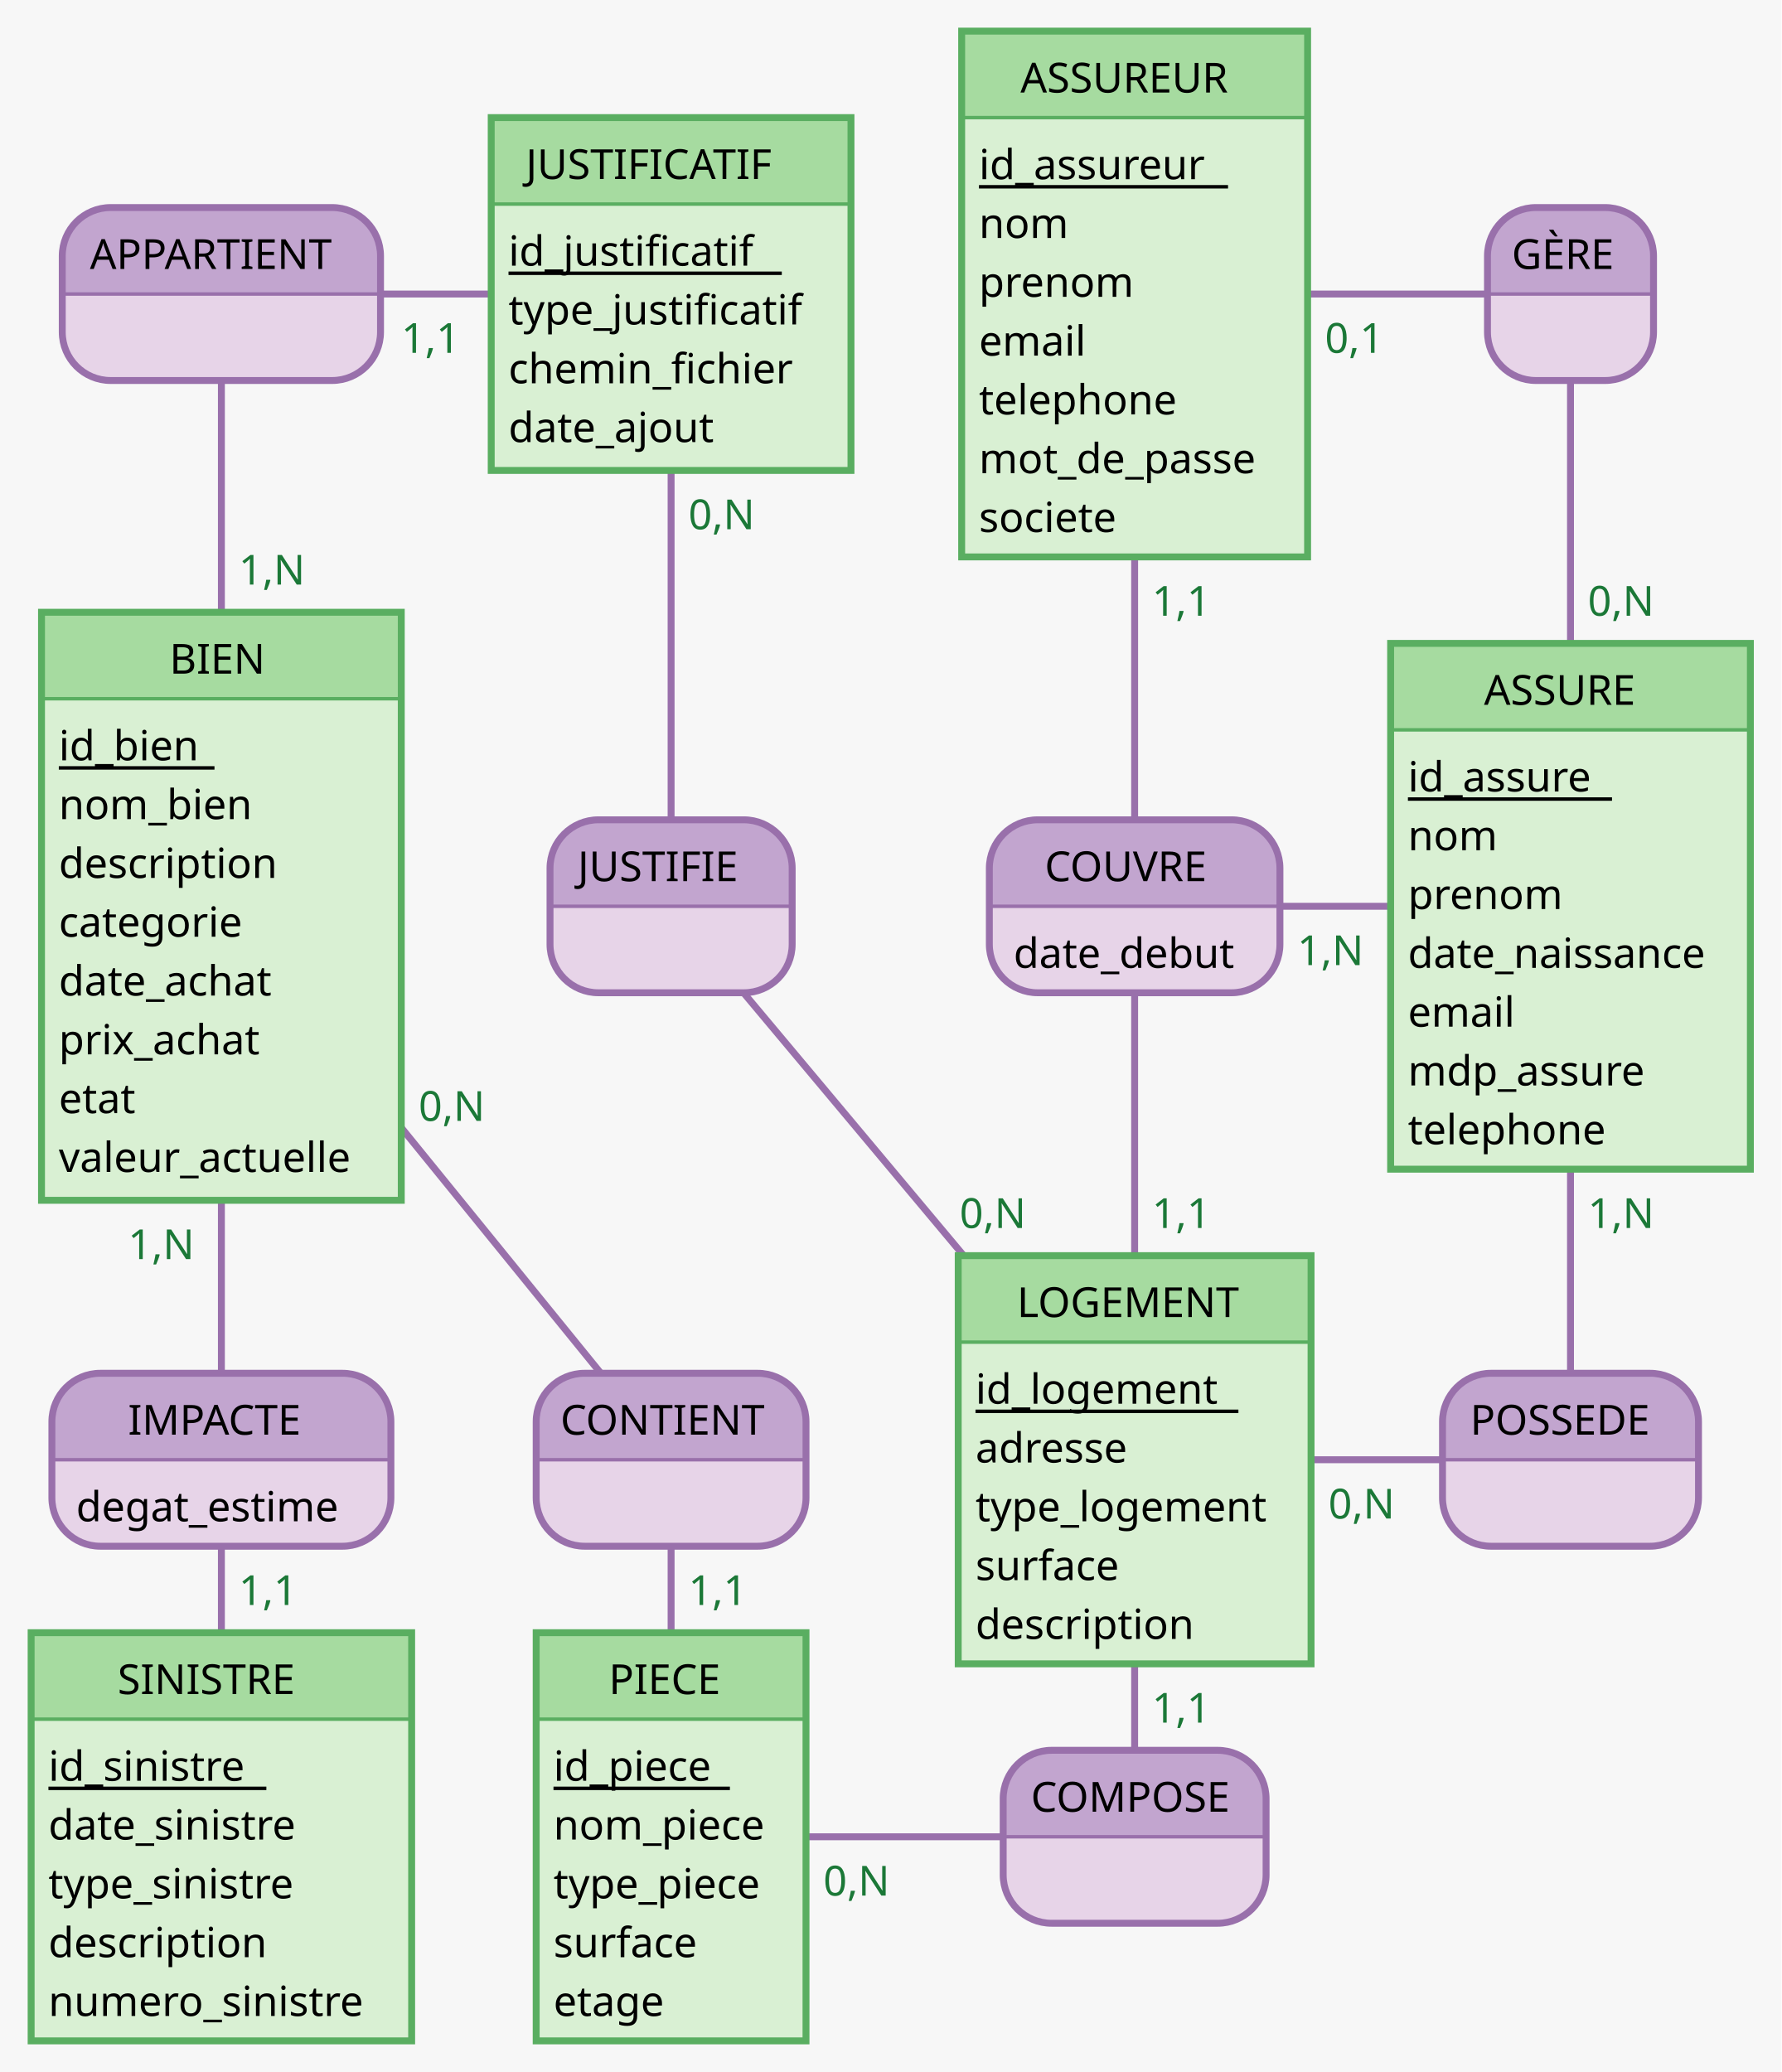
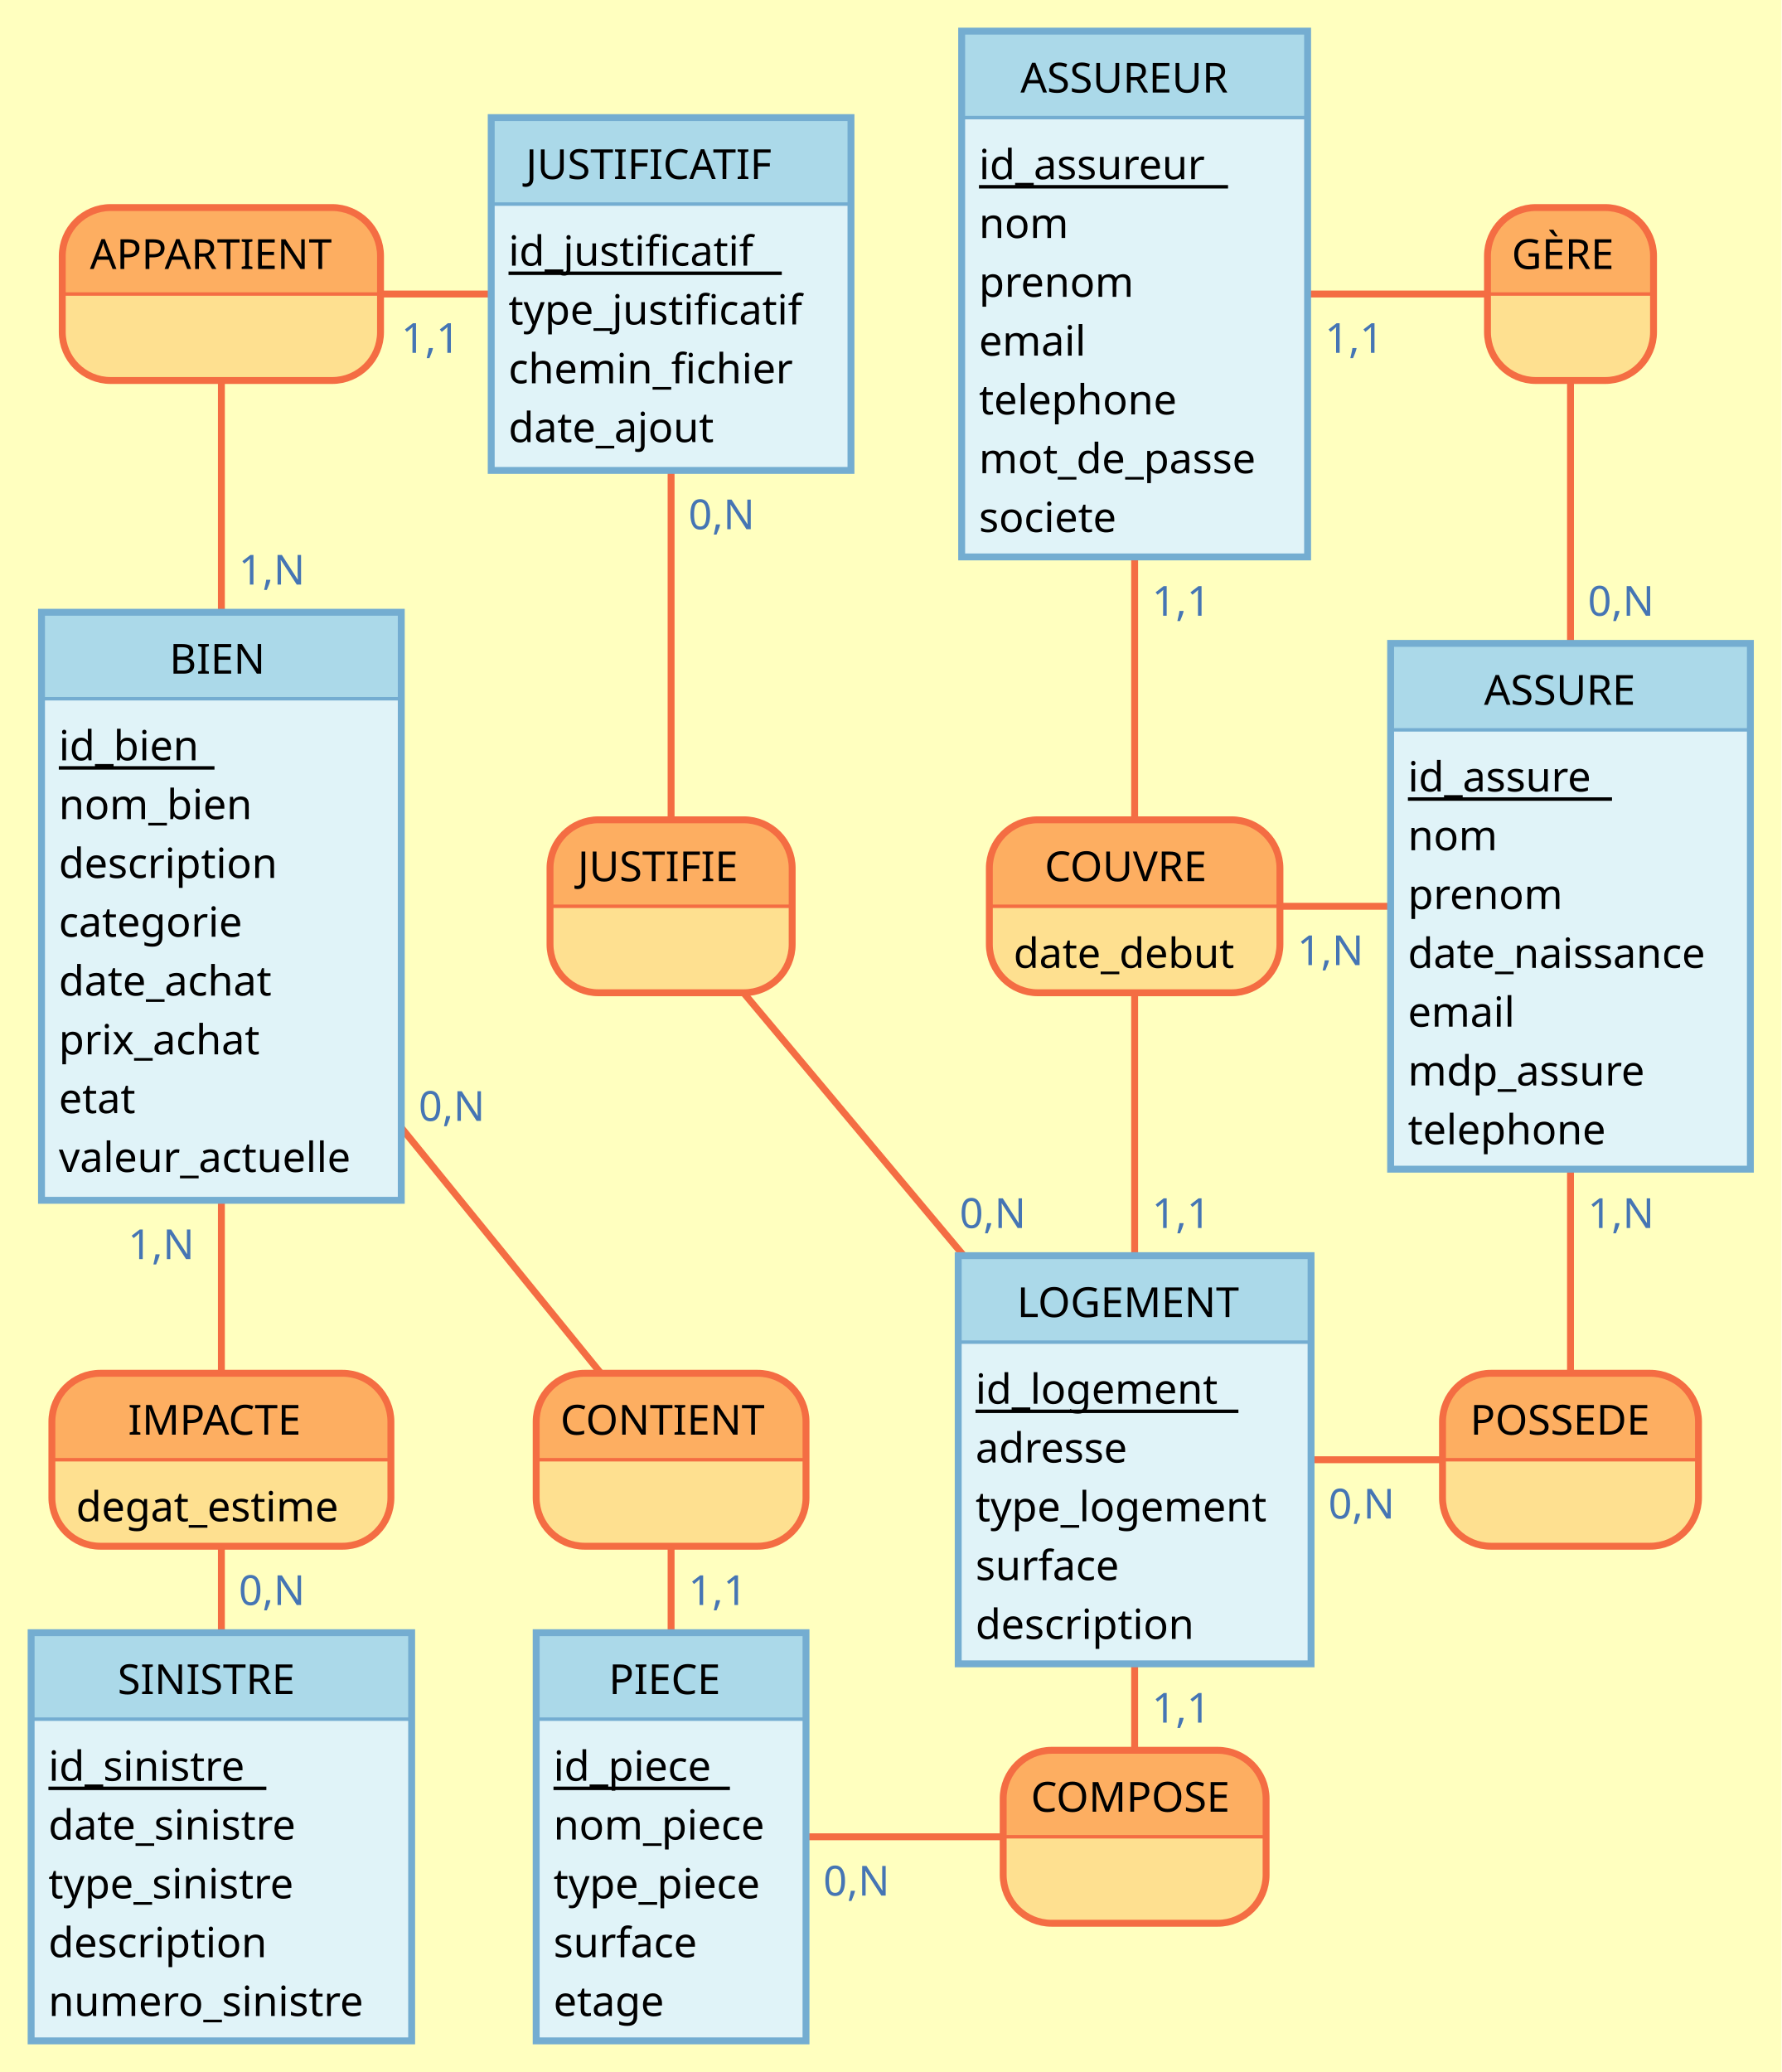
<svg xmlns="http://www.w3.org/2000/svg" width="515" height="599" viewBox="0 0 515 599">
-   <rect x="0" y="0" width="515" height="599" fill="#f7f7f7" stroke="none" stroke-width="0" />
-   <g>
-     <line x1="64" y1="262" x2="64" y2="85" stroke="#9970ab" stroke-width="2" />
-     <line x1="194" y1="85" x2="64" y2="85" stroke="#9970ab" stroke-width="2" />
-     <g>
-       <path d="M96 60 a14 14 90 0 1 14 14 V85 h-92 V74 a14 14 90 0 1 14 -14" fill="#c2a5cf" stroke="#c2a5cf" stroke-width="0" />
-       <path d="M110 85 v11 a14 14 90 0 1 -14 14 H32 a14 14 90 0 1 -14 -14 V85 H92" fill="#e7d4e8" stroke="#e7d4e8" stroke-width="0" />
-       <rect x="18" y="60" width="92" height="50" fill="none" rx="14" stroke="#9970ab" stroke-width="2" />
-       <line x1="18" y1="85" x2="110" y2="85" stroke="#9970ab" stroke-width="1" />
+   <rect x="0" y="0" width="515" height="599" fill="#ffffbf" stroke="none" stroke-width="0" />
+   <g>
+     <line x1="64" y1="262" x2="64" y2="85" stroke="#f46d43" stroke-width="2" />
+     <line x1="194" y1="85" x2="64" y2="85" stroke="#f46d43" stroke-width="2" />
+     <g>
+       <path d="M96 60 a14 14 90 0 1 14 14 V85 h-92 V74 a14 14 90 0 1 14 -14" fill="#fdae61" stroke="#fdae61" stroke-width="0" />
+       <path d="M110 85 v11 a14 14 90 0 1 -14 14 H32 a14 14 90 0 1 -14 -14 V85 H92" fill="#fee090" stroke="#fee090" stroke-width="0" />
+       <rect x="18" y="60" width="92" height="50" fill="none" rx="14" stroke="#f46d43" stroke-width="2" />
+       <line x1="18" y1="85" x2="110" y2="85" stroke="#f46d43" stroke-width="1" />
      <text x="26" y="77.75" fill="#000000" font-family="Verdana" font-size="12">APPARTIENT</text>
    </g>
-     <text x="69" y="169" fill="#1b7837" font-family="Verdana" font-size="12">1,N</text>
-     <text x="116" y="102" fill="#1b7837" font-family="Verdana" font-size="12">1,1</text>
-   </g>
-   <g>
-     <line x1="328" y1="85" x2="454" y2="85" stroke="#9970ab" stroke-width="2" />
-     <line x1="454" y1="262" x2="454" y2="85" stroke="#9970ab" stroke-width="2" />
-     <g>
-       <path d="M464 60 a14 14 90 0 1 14 14 V85 h-48 V74 a14 14 90 0 1 14 -14" fill="#c2a5cf" stroke="#c2a5cf" stroke-width="0" />
-       <path d="M478 85 v11 a14 14 90 0 1 -14 14 H444 a14 14 90 0 1 -14 -14 V85 H48" fill="#e7d4e8" stroke="#e7d4e8" stroke-width="0" />
-       <rect x="430" y="60" width="48" height="50" fill="none" rx="14" stroke="#9970ab" stroke-width="2" />
-       <line x1="430" y1="85" x2="478" y2="85" stroke="#9970ab" stroke-width="1" />
+     <text x="69" y="169" fill="#4575b4" font-family="Verdana" font-size="12">1,N</text>
+     <text x="116" y="102" fill="#4575b4" font-family="Verdana" font-size="12">1,1</text>
+   </g>
+   <g>
+     <line x1="328" y1="85" x2="454" y2="85" stroke="#f46d43" stroke-width="2" />
+     <line x1="454" y1="262" x2="454" y2="85" stroke="#f46d43" stroke-width="2" />
+     <g>
+       <path d="M464 60 a14 14 90 0 1 14 14 V85 h-48 V74 a14 14 90 0 1 14 -14" fill="#fdae61" stroke="#fdae61" stroke-width="0" />
+       <path d="M478 85 v11 a14 14 90 0 1 -14 14 H444 a14 14 90 0 1 -14 -14 V85 H48" fill="#fee090" stroke="#fee090" stroke-width="0" />
+       <rect x="430" y="60" width="48" height="50" fill="none" rx="14" stroke="#f46d43" stroke-width="2" />
+       <line x1="430" y1="85" x2="478" y2="85" stroke="#f46d43" stroke-width="1" />
      <text x="437" y="77.75" fill="#000000" font-family="Verdana" font-size="12">GÈRE</text>
    </g>
-     <text x="383" y="102" fill="#1b7837" font-family="Verdana" font-size="12">0,1</text>
-     <text x="459" y="178" fill="#1b7837" font-family="Verdana" font-size="12">0,N</text>
-   </g>
-   <g>
-     <line x1="328" y1="422" x2="194" y2="262" stroke="#9970ab" stroke-width="2" />
-     <line x1="194" y1="85" x2="194" y2="262" stroke="#9970ab" stroke-width="2" />
-     <g>
-       <path d="M215 237 a14 14 90 0 1 14 14 V262 h-70 V251 a14 14 90 0 1 14 -14" fill="#c2a5cf" stroke="#c2a5cf" stroke-width="0" />
-       <path d="M229 262 v11 a14 14 90 0 1 -14 14 H173 a14 14 90 0 1 -14 -14 V262 H70" fill="#e7d4e8" stroke="#e7d4e8" stroke-width="0" />
-       <rect x="159" y="237" width="70" height="50" fill="none" rx="14" stroke="#9970ab" stroke-width="2" />
-       <line x1="159" y1="262" x2="229" y2="262" stroke="#9970ab" stroke-width="1" />
+     <text x="383" y="102" fill="#4575b4" font-family="Verdana" font-size="12">1,1</text>
+     <text x="459" y="178" fill="#4575b4" font-family="Verdana" font-size="12">0,N</text>
+   </g>
+   <g>
+     <line x1="328" y1="422" x2="194" y2="262" stroke="#f46d43" stroke-width="2" />
+     <line x1="194" y1="85" x2="194" y2="262" stroke="#f46d43" stroke-width="2" />
+     <g>
+       <path d="M215 237 a14 14 90 0 1 14 14 V262 h-70 V251 a14 14 90 0 1 14 -14" fill="#fdae61" stroke="#fdae61" stroke-width="0" />
+       <path d="M229 262 v11 a14 14 90 0 1 -14 14 H173 a14 14 90 0 1 -14 -14 V262 H70" fill="#fee090" stroke="#fee090" stroke-width="0" />
+       <rect x="159" y="237" width="70" height="50" fill="none" rx="14" stroke="#f46d43" stroke-width="2" />
+       <line x1="159" y1="262" x2="229" y2="262" stroke="#f46d43" stroke-width="1" />
      <text x="167" y="254.75" fill="#000000" font-family="Verdana" font-size="12">JUSTIFIE</text>
    </g>
-     <text x="277.4" y="355" fill="#1b7837" font-family="Verdana" font-size="12">0,N</text>
-     <text x="199" y="153" fill="#1b7837" font-family="Verdana" font-size="12">0,N</text>
-   </g>
-   <g>
-     <line x1="328" y1="422" x2="328" y2="262" stroke="#9970ab" stroke-width="2" />
-     <line x1="328" y1="85" x2="328" y2="262" stroke="#9970ab" stroke-width="2" />
-     <line x1="454" y1="262" x2="328" y2="262" stroke="#9970ab" stroke-width="2" />
-     <g>
-       <path d="M356 237 a14 14 90 0 1 14 14 V262 h-84 V251 a14 14 90 0 1 14 -14" fill="#c2a5cf" stroke="#c2a5cf" stroke-width="0" />
-       <path d="M370 262 v11 a14 14 90 0 1 -14 14 H300 a14 14 90 0 1 -14 -14 V262 H84" fill="#e7d4e8" stroke="#e7d4e8" stroke-width="0" />
-       <rect x="286" y="237" width="84" height="50" fill="none" rx="14" stroke="#9970ab" stroke-width="2" />
-       <line x1="286" y1="262" x2="370" y2="262" stroke="#9970ab" stroke-width="1" />
+     <text x="277.4" y="355" fill="#4575b4" font-family="Verdana" font-size="12">0,N</text>
+     <text x="199" y="153" fill="#4575b4" font-family="Verdana" font-size="12">0,N</text>
+   </g>
+   <g>
+     <line x1="328" y1="422" x2="328" y2="262" stroke="#f46d43" stroke-width="2" />
+     <line x1="328" y1="85" x2="328" y2="262" stroke="#f46d43" stroke-width="2" />
+     <line x1="454" y1="262" x2="328" y2="262" stroke="#f46d43" stroke-width="2" />
+     <g>
+       <path d="M356 237 a14 14 90 0 1 14 14 V262 h-84 V251 a14 14 90 0 1 14 -14" fill="#fdae61" stroke="#fdae61" stroke-width="0" />
+       <path d="M370 262 v11 a14 14 90 0 1 -14 14 H300 a14 14 90 0 1 -14 -14 V262 H84" fill="#fee090" stroke="#fee090" stroke-width="0" />
+       <rect x="286" y="237" width="84" height="50" fill="none" rx="14" stroke="#f46d43" stroke-width="2" />
+       <line x1="286" y1="262" x2="370" y2="262" stroke="#f46d43" stroke-width="1" />
      <text x="302" y="254.75" fill="#000000" font-family="Verdana" font-size="12">COUVRE</text>
      <text x="293" y="279.8" fill="#000000" font-family="Verdana" font-size="12">date_debut</text>
    </g>
-     <text x="333" y="355" fill="#1b7837" font-family="Verdana" font-size="12">1,1</text>
-     <text x="333" y="178" fill="#1b7837" font-family="Verdana" font-size="12">1,1</text>
-     <text x="375" y="279" fill="#1b7837" font-family="Verdana" font-size="12">1,N</text>
-   </g>
-   <g>
-     <line x1="64" y1="262" x2="64" y2="422" stroke="#9970ab" stroke-width="2" />
-     <line x1="64" y1="531" x2="64" y2="422" stroke="#9970ab" stroke-width="2" />
-     <g>
-       <path d="M99 397 a14 14 90 0 1 14 14 V422 h-98 V411 a14 14 90 0 1 14 -14" fill="#c2a5cf" stroke="#c2a5cf" stroke-width="0" />
-       <path d="M113 422 v11 a14 14 90 0 1 -14 14 H29 a14 14 90 0 1 -14 -14 V422 H98" fill="#e7d4e8" stroke="#e7d4e8" stroke-width="0" />
-       <rect x="15" y="397" width="98" height="50" fill="none" rx="14" stroke="#9970ab" stroke-width="2" />
-       <line x1="15" y1="422" x2="113" y2="422" stroke="#9970ab" stroke-width="1" />
+     <text x="333" y="355" fill="#4575b4" font-family="Verdana" font-size="12">1,1</text>
+     <text x="333" y="178" fill="#4575b4" font-family="Verdana" font-size="12">1,1</text>
+     <text x="375" y="279" fill="#4575b4" font-family="Verdana" font-size="12">1,N</text>
+   </g>
+   <g>
+     <line x1="64" y1="262" x2="64" y2="422" stroke="#f46d43" stroke-width="2" />
+     <line x1="64" y1="531" x2="64" y2="422" stroke="#f46d43" stroke-width="2" />
+     <g>
+       <path d="M99 397 a14 14 90 0 1 14 14 V422 h-98 V411 a14 14 90 0 1 14 -14" fill="#fdae61" stroke="#fdae61" stroke-width="0" />
+       <path d="M113 422 v11 a14 14 90 0 1 -14 14 H29 a14 14 90 0 1 -14 -14 V422 H98" fill="#fee090" stroke="#fee090" stroke-width="0" />
+       <rect x="15" y="397" width="98" height="50" fill="none" rx="14" stroke="#f46d43" stroke-width="2" />
+       <line x1="15" y1="422" x2="113" y2="422" stroke="#f46d43" stroke-width="1" />
      <text x="37" y="414.75" fill="#000000" font-family="Verdana" font-size="12">IMPACTE</text>
      <text x="22" y="439.8" fill="#000000" font-family="Verdana" font-size="12">degat_estime</text>
    </g>
-     <text x="37" y="364" fill="#1b7837" font-family="Verdana" font-size="12">1,N</text>
-     <text x="69" y="464" fill="#1b7837" font-family="Verdana" font-size="12">1,1</text>
-   </g>
-   <g>
-     <line x1="194" y1="531" x2="194" y2="422" stroke="#9970ab" stroke-width="2" />
-     <line x1="64" y1="262" x2="194" y2="422" stroke="#9970ab" stroke-width="2" />
-     <g>
-       <path d="M219 397 a14 14 90 0 1 14 14 V422 h-78 V411 a14 14 90 0 1 14 -14" fill="#c2a5cf" stroke="#c2a5cf" stroke-width="0" />
-       <path d="M233 422 v11 a14 14 90 0 1 -14 14 H169 a14 14 90 0 1 -14 -14 V422 H78" fill="#e7d4e8" stroke="#e7d4e8" stroke-width="0" />
-       <rect x="155" y="397" width="78" height="50" fill="none" rx="14" stroke="#9970ab" stroke-width="2" />
-       <line x1="155" y1="422" x2="233" y2="422" stroke="#9970ab" stroke-width="1" />
+     <text x="37" y="364" fill="#4575b4" font-family="Verdana" font-size="12">1,N</text>
+     <text x="69" y="464" fill="#4575b4" font-family="Verdana" font-size="12">0,N</text>
+   </g>
+   <g>
+     <line x1="194" y1="531" x2="194" y2="422" stroke="#f46d43" stroke-width="2" />
+     <line x1="64" y1="262" x2="194" y2="422" stroke="#f46d43" stroke-width="2" />
+     <g>
+       <path d="M219 397 a14 14 90 0 1 14 14 V422 h-78 V411 a14 14 90 0 1 14 -14" fill="#fdae61" stroke="#fdae61" stroke-width="0" />
+       <path d="M233 422 v11 a14 14 90 0 1 -14 14 H169 a14 14 90 0 1 -14 -14 V422 H78" fill="#fee090" stroke="#fee090" stroke-width="0" />
+       <rect x="155" y="397" width="78" height="50" fill="none" rx="14" stroke="#f46d43" stroke-width="2" />
+       <line x1="155" y1="422" x2="233" y2="422" stroke="#f46d43" stroke-width="1" />
      <text x="162" y="414.75" fill="#000000" font-family="Verdana" font-size="12">CONTIENT</text>
    </g>
-     <text x="199" y="464" fill="#1b7837" font-family="Verdana" font-size="12">1,1</text>
-     <text x="121" y="324.04" fill="#1b7837" font-family="Verdana" font-size="12">0,N</text>
-   </g>
-   <g>
-     <line x1="454" y1="262" x2="454" y2="422" stroke="#9970ab" stroke-width="2" />
-     <line x1="328" y1="422" x2="454" y2="422" stroke="#9970ab" stroke-width="2" />
-     <g>
-       <path d="M477 397 a14 14 90 0 1 14 14 V422 h-74 V411 a14 14 90 0 1 14 -14" fill="#c2a5cf" stroke="#c2a5cf" stroke-width="0" />
-       <path d="M491 422 v11 a14 14 90 0 1 -14 14 H431 a14 14 90 0 1 -14 -14 V422 H74" fill="#e7d4e8" stroke="#e7d4e8" stroke-width="0" />
-       <rect x="417" y="397" width="74" height="50" fill="none" rx="14" stroke="#9970ab" stroke-width="2" />
-       <line x1="417" y1="422" x2="491" y2="422" stroke="#9970ab" stroke-width="1" />
+     <text x="199" y="464" fill="#4575b4" font-family="Verdana" font-size="12">1,1</text>
+     <text x="121" y="324.04" fill="#4575b4" font-family="Verdana" font-size="12">0,N</text>
+   </g>
+   <g>
+     <line x1="454" y1="262" x2="454" y2="422" stroke="#f46d43" stroke-width="2" />
+     <line x1="328" y1="422" x2="454" y2="422" stroke="#f46d43" stroke-width="2" />
+     <g>
+       <path d="M477 397 a14 14 90 0 1 14 14 V422 h-74 V411 a14 14 90 0 1 14 -14" fill="#fdae61" stroke="#fdae61" stroke-width="0" />
+       <path d="M491 422 v11 a14 14 90 0 1 -14 14 H431 a14 14 90 0 1 -14 -14 V422 H74" fill="#fee090" stroke="#fee090" stroke-width="0" />
+       <rect x="417" y="397" width="74" height="50" fill="none" rx="14" stroke="#f46d43" stroke-width="2" />
+       <line x1="417" y1="422" x2="491" y2="422" stroke="#f46d43" stroke-width="1" />
      <text x="425" y="414.75" fill="#000000" font-family="Verdana" font-size="12">POSSEDE</text>
    </g>
-     <text x="459" y="355" fill="#1b7837" font-family="Verdana" font-size="12">1,N</text>
-     <text x="384" y="439" fill="#1b7837" font-family="Verdana" font-size="12">0,N</text>
-   </g>
-   <g>
-     <line x1="328" y1="422" x2="328" y2="531" stroke="#9970ab" stroke-width="2" />
-     <line x1="194" y1="531" x2="328" y2="531" stroke="#9970ab" stroke-width="2" />
-     <g>
-       <path d="M352 506 a14 14 90 0 1 14 14 V531 h-76 V520 a14 14 90 0 1 14 -14" fill="#c2a5cf" stroke="#c2a5cf" stroke-width="0" />
-       <path d="M366 531 v11 a14 14 90 0 1 -14 14 H304 a14 14 90 0 1 -14 -14 V531 H76" fill="#e7d4e8" stroke="#e7d4e8" stroke-width="0" />
-       <rect x="290" y="506" width="76" height="50" fill="none" rx="14" stroke="#9970ab" stroke-width="2" />
-       <line x1="290" y1="531" x2="366" y2="531" stroke="#9970ab" stroke-width="1" />
+     <text x="459" y="355" fill="#4575b4" font-family="Verdana" font-size="12">1,N</text>
+     <text x="384" y="439" fill="#4575b4" font-family="Verdana" font-size="12">0,N</text>
+   </g>
+   <g>
+     <line x1="328" y1="422" x2="328" y2="531" stroke="#f46d43" stroke-width="2" />
+     <line x1="194" y1="531" x2="328" y2="531" stroke="#f46d43" stroke-width="2" />
+     <g>
+       <path d="M352 506 a14 14 90 0 1 14 14 V531 h-76 V520 a14 14 90 0 1 14 -14" fill="#fdae61" stroke="#fdae61" stroke-width="0" />
+       <path d="M366 531 v11 a14 14 90 0 1 -14 14 H304 a14 14 90 0 1 -14 -14 V531 H76" fill="#fee090" stroke="#fee090" stroke-width="0" />
+       <rect x="290" y="506" width="76" height="50" fill="none" rx="14" stroke="#f46d43" stroke-width="2" />
+       <line x1="290" y1="531" x2="366" y2="531" stroke="#f46d43" stroke-width="1" />
      <text x="298" y="523.75" fill="#000000" font-family="Verdana" font-size="12">COMPOSE</text>
    </g>
-     <text x="333" y="498" fill="#1b7837" font-family="Verdana" font-size="12">1,1</text>
-     <text x="238" y="548" fill="#1b7837" font-family="Verdana" font-size="12">0,N</text>
-   </g>
-   <g>
-     <g>
-       <rect x="142" y="34" width="104" height="25" fill="#a6dba0" stroke="none" stroke-width="0" opacity="1" />
-       <rect x="142" y="59" width="104" height="77" fill="#d9f0d3" stroke="none" stroke-width="0" opacity="1" />
-       <rect x="142" y="34" width="104" height="102" fill="none" stroke="#5aae61" stroke-width="2" opacity="1" />
-       <line x1="142" y1="59" x2="246" y2="59" stroke="#5aae61" stroke-width="1" />
+     <text x="333" y="498" fill="#4575b4" font-family="Verdana" font-size="12">1,1</text>
+     <text x="238" y="548" fill="#4575b4" font-family="Verdana" font-size="12">0,N</text>
+   </g>
+   <g>
+     <g>
+       <rect x="142" y="34" width="104" height="25" fill="#abd9e9" stroke="none" stroke-width="0" opacity="1" />
+       <rect x="142" y="59" width="104" height="77" fill="#e0f3f8" stroke="none" stroke-width="0" opacity="1" />
+       <rect x="142" y="34" width="104" height="102" fill="none" stroke="#74add1" stroke-width="2" opacity="1" />
+       <line x1="142" y1="59" x2="246" y2="59" stroke="#74add1" stroke-width="1" />
    </g>
    <text x="152" y="51.75" fill="#000000" font-family="Verdana" font-size="12">JUSTIFICATIF</text>
    <text x="147" y="76.8" fill="#000000" font-family="Verdana" font-size="12">id_justificatif</text>
    <line x1="147" y1="79" x2="226" y2="79" stroke="#000000" stroke-width="1" />
    <text x="147" y="93.8" fill="#000000" font-family="Verdana" font-size="12">type_justificatif</text>
    <text x="147" y="110.8" fill="#000000" font-family="Verdana" font-size="12">chemin_fichier</text>
    <text x="147" y="127.8" fill="#000000" font-family="Verdana" font-size="12">date_ajout</text>
  </g>
  <g>
    <g>
-       <rect x="278" y="9" width="100" height="25" fill="#a6dba0" stroke="none" stroke-width="0" opacity="1" />
-       <rect x="278" y="34" width="100" height="127" fill="#d9f0d3" stroke="none" stroke-width="0" opacity="1" />
-       <rect x="278" y="9" width="100" height="152" fill="none" stroke="#5aae61" stroke-width="2" opacity="1" />
-       <line x1="278" y1="34" x2="378" y2="34" stroke="#5aae61" stroke-width="1" />
+       <rect x="278" y="9" width="100" height="25" fill="#abd9e9" stroke="none" stroke-width="0" opacity="1" />
+       <rect x="278" y="34" width="100" height="127" fill="#e0f3f8" stroke="none" stroke-width="0" opacity="1" />
+       <rect x="278" y="9" width="100" height="152" fill="none" stroke="#74add1" stroke-width="2" opacity="1" />
+       <line x1="278" y1="34" x2="378" y2="34" stroke="#74add1" stroke-width="1" />
    </g>
    <text x="295" y="26.75" fill="#000000" font-family="Verdana" font-size="12">ASSUREUR</text>
    <text x="283" y="51.8" fill="#000000" font-family="Verdana" font-size="12">id_assureur</text>
    <line x1="283" y1="54" x2="355" y2="54" stroke="#000000" stroke-width="1" />
    <text x="283" y="68.8" fill="#000000" font-family="Verdana" font-size="12">nom</text>
    <text x="283" y="85.8" fill="#000000" font-family="Verdana" font-size="12">prenom</text>
    <text x="283" y="102.8" fill="#000000" font-family="Verdana" font-size="12">email</text>
    <text x="283" y="119.8" fill="#000000" font-family="Verdana" font-size="12">telephone</text>
    <text x="283" y="136.8" fill="#000000" font-family="Verdana" font-size="12">mot_de_passe</text>
    <text x="283" y="153.8" fill="#000000" font-family="Verdana" font-size="12">societe</text>
  </g>
  <g>
    <g>
-       <rect x="12" y="177" width="104" height="25" fill="#a6dba0" stroke="none" stroke-width="0" opacity="1" />
-       <rect x="12" y="202" width="104" height="145" fill="#d9f0d3" stroke="none" stroke-width="0" opacity="1" />
-       <rect x="12" y="177" width="104" height="170" fill="none" stroke="#5aae61" stroke-width="2" opacity="1" />
-       <line x1="12" y1="202" x2="116" y2="202" stroke="#5aae61" stroke-width="1" />
+       <rect x="12" y="177" width="104" height="25" fill="#abd9e9" stroke="none" stroke-width="0" opacity="1" />
+       <rect x="12" y="202" width="104" height="145" fill="#e0f3f8" stroke="none" stroke-width="0" opacity="1" />
+       <rect x="12" y="177" width="104" height="170" fill="none" stroke="#74add1" stroke-width="2" opacity="1" />
+       <line x1="12" y1="202" x2="116" y2="202" stroke="#74add1" stroke-width="1" />
    </g>
    <text x="49" y="194.75" fill="#000000" font-family="Verdana" font-size="12">BIEN</text>
    <text x="17" y="219.8" fill="#000000" font-family="Verdana" font-size="12">id_bien</text>
    <line x1="17" y1="222" x2="62" y2="222" stroke="#000000" stroke-width="1" />
    <text x="17" y="236.8" fill="#000000" font-family="Verdana" font-size="12">nom_bien</text>
    <text x="17" y="253.8" fill="#000000" font-family="Verdana" font-size="12">description</text>
    <text x="17" y="270.8" fill="#000000" font-family="Verdana" font-size="12">categorie</text>
    <text x="17" y="287.8" fill="#000000" font-family="Verdana" font-size="12">date_achat</text>
    <text x="17" y="304.8" fill="#000000" font-family="Verdana" font-size="12">prix_achat</text>
    <text x="17" y="321.8" fill="#000000" font-family="Verdana" font-size="12">etat</text>
    <text x="17" y="338.8" fill="#000000" font-family="Verdana" font-size="12">valeur_actuelle</text>
  </g>
  <g>
    <g>
-       <rect x="402" y="186" width="104" height="25" fill="#a6dba0" stroke="none" stroke-width="0" opacity="1" />
-       <rect x="402" y="211" width="104" height="127" fill="#d9f0d3" stroke="none" stroke-width="0" opacity="1" />
-       <rect x="402" y="186" width="104" height="152" fill="none" stroke="#5aae61" stroke-width="2" opacity="1" />
-       <line x1="402" y1="211" x2="506" y2="211" stroke="#5aae61" stroke-width="1" />
+       <rect x="402" y="186" width="104" height="25" fill="#abd9e9" stroke="none" stroke-width="0" opacity="1" />
+       <rect x="402" y="211" width="104" height="127" fill="#e0f3f8" stroke="none" stroke-width="0" opacity="1" />
+       <rect x="402" y="186" width="104" height="152" fill="none" stroke="#74add1" stroke-width="2" opacity="1" />
+       <line x1="402" y1="211" x2="506" y2="211" stroke="#74add1" stroke-width="1" />
    </g>
    <text x="429" y="203.75" fill="#000000" font-family="Verdana" font-size="12">ASSURE</text>
    <text x="407" y="228.8" fill="#000000" font-family="Verdana" font-size="12">id_assure</text>
    <line x1="407" y1="231" x2="466" y2="231" stroke="#000000" stroke-width="1" />
    <text x="407" y="245.8" fill="#000000" font-family="Verdana" font-size="12">nom</text>
    <text x="407" y="262.8" fill="#000000" font-family="Verdana" font-size="12">prenom</text>
    <text x="407" y="279.8" fill="#000000" font-family="Verdana" font-size="12">date_naissance</text>
    <text x="407" y="296.8" fill="#000000" font-family="Verdana" font-size="12">email</text>
    <text x="407" y="313.8" fill="#000000" font-family="Verdana" font-size="12">mdp_assure</text>
    <text x="407" y="330.8" fill="#000000" font-family="Verdana" font-size="12">telephone</text>
  </g>
  <g>
    <g>
-       <rect x="277" y="363" width="102" height="25" fill="#a6dba0" stroke="none" stroke-width="0" opacity="1" />
-       <rect x="277" y="388" width="102" height="93" fill="#d9f0d3" stroke="none" stroke-width="0" opacity="1" />
-       <rect x="277" y="363" width="102" height="118" fill="none" stroke="#5aae61" stroke-width="2" opacity="1" />
-       <line x1="277" y1="388" x2="379" y2="388" stroke="#5aae61" stroke-width="1" />
+       <rect x="277" y="363" width="102" height="25" fill="#abd9e9" stroke="none" stroke-width="0" opacity="1" />
+       <rect x="277" y="388" width="102" height="93" fill="#e0f3f8" stroke="none" stroke-width="0" opacity="1" />
+       <rect x="277" y="363" width="102" height="118" fill="none" stroke="#74add1" stroke-width="2" opacity="1" />
+       <line x1="277" y1="388" x2="379" y2="388" stroke="#74add1" stroke-width="1" />
    </g>
    <text x="294" y="380.75" fill="#000000" font-family="Verdana" font-size="12">LOGEMENT</text>
    <text x="282" y="405.8" fill="#000000" font-family="Verdana" font-size="12">id_logement</text>
    <line x1="282" y1="408" x2="358" y2="408" stroke="#000000" stroke-width="1" />
    <text x="282" y="422.8" fill="#000000" font-family="Verdana" font-size="12">adresse</text>
    <text x="282" y="439.8" fill="#000000" font-family="Verdana" font-size="12">type_logement</text>
    <text x="282" y="456.8" fill="#000000" font-family="Verdana" font-size="12">surface</text>
    <text x="282" y="473.8" fill="#000000" font-family="Verdana" font-size="12">description</text>
  </g>
  <g>
    <g>
-       <rect x="9" y="472" width="110" height="25" fill="#a6dba0" stroke="none" stroke-width="0" opacity="1" />
-       <rect x="9" y="497" width="110" height="93" fill="#d9f0d3" stroke="none" stroke-width="0" opacity="1" />
-       <rect x="9" y="472" width="110" height="118" fill="none" stroke="#5aae61" stroke-width="2" opacity="1" />
-       <line x1="9" y1="497" x2="119" y2="497" stroke="#5aae61" stroke-width="1" />
+       <rect x="9" y="472" width="110" height="25" fill="#abd9e9" stroke="none" stroke-width="0" opacity="1" />
+       <rect x="9" y="497" width="110" height="93" fill="#e0f3f8" stroke="none" stroke-width="0" opacity="1" />
+       <rect x="9" y="472" width="110" height="118" fill="none" stroke="#74add1" stroke-width="2" opacity="1" />
+       <line x1="9" y1="497" x2="119" y2="497" stroke="#74add1" stroke-width="1" />
    </g>
    <text x="34" y="489.75" fill="#000000" font-family="Verdana" font-size="12">SINISTRE</text>
    <text x="14" y="514.8" fill="#000000" font-family="Verdana" font-size="12">id_sinistre</text>
    <line x1="14" y1="517" x2="77" y2="517" stroke="#000000" stroke-width="1" />
    <text x="14" y="531.8" fill="#000000" font-family="Verdana" font-size="12">date_sinistre</text>
    <text x="14" y="548.8" fill="#000000" font-family="Verdana" font-size="12">type_sinistre</text>
    <text x="14" y="565.8" fill="#000000" font-family="Verdana" font-size="12">description</text>
    <text x="14" y="582.8" fill="#000000" font-family="Verdana" font-size="12">numero_sinistre</text>
  </g>
  <g>
    <g>
-       <rect x="155" y="472" width="78" height="25" fill="#a6dba0" stroke="none" stroke-width="0" opacity="1" />
-       <rect x="155" y="497" width="78" height="93" fill="#d9f0d3" stroke="none" stroke-width="0" opacity="1" />
-       <rect x="155" y="472" width="78" height="118" fill="none" stroke="#5aae61" stroke-width="2" opacity="1" />
-       <line x1="155" y1="497" x2="233" y2="497" stroke="#5aae61" stroke-width="1" />
+       <rect x="155" y="472" width="78" height="25" fill="#abd9e9" stroke="none" stroke-width="0" opacity="1" />
+       <rect x="155" y="497" width="78" height="93" fill="#e0f3f8" stroke="none" stroke-width="0" opacity="1" />
+       <rect x="155" y="472" width="78" height="118" fill="none" stroke="#74add1" stroke-width="2" opacity="1" />
+       <line x1="155" y1="497" x2="233" y2="497" stroke="#74add1" stroke-width="1" />
    </g>
    <text x="176" y="489.75" fill="#000000" font-family="Verdana" font-size="12">PIECE</text>
    <text x="160" y="514.8" fill="#000000" font-family="Verdana" font-size="12">id_piece</text>
    <line x1="160" y1="517" x2="211" y2="517" stroke="#000000" stroke-width="1" />
    <text x="160" y="531.8" fill="#000000" font-family="Verdana" font-size="12">nom_piece</text>
    <text x="160" y="548.8" fill="#000000" font-family="Verdana" font-size="12">type_piece</text>
    <text x="160" y="565.8" fill="#000000" font-family="Verdana" font-size="12">surface</text>
    <text x="160" y="582.8" fill="#000000" font-family="Verdana" font-size="12">etage</text>
  </g>
</svg>
